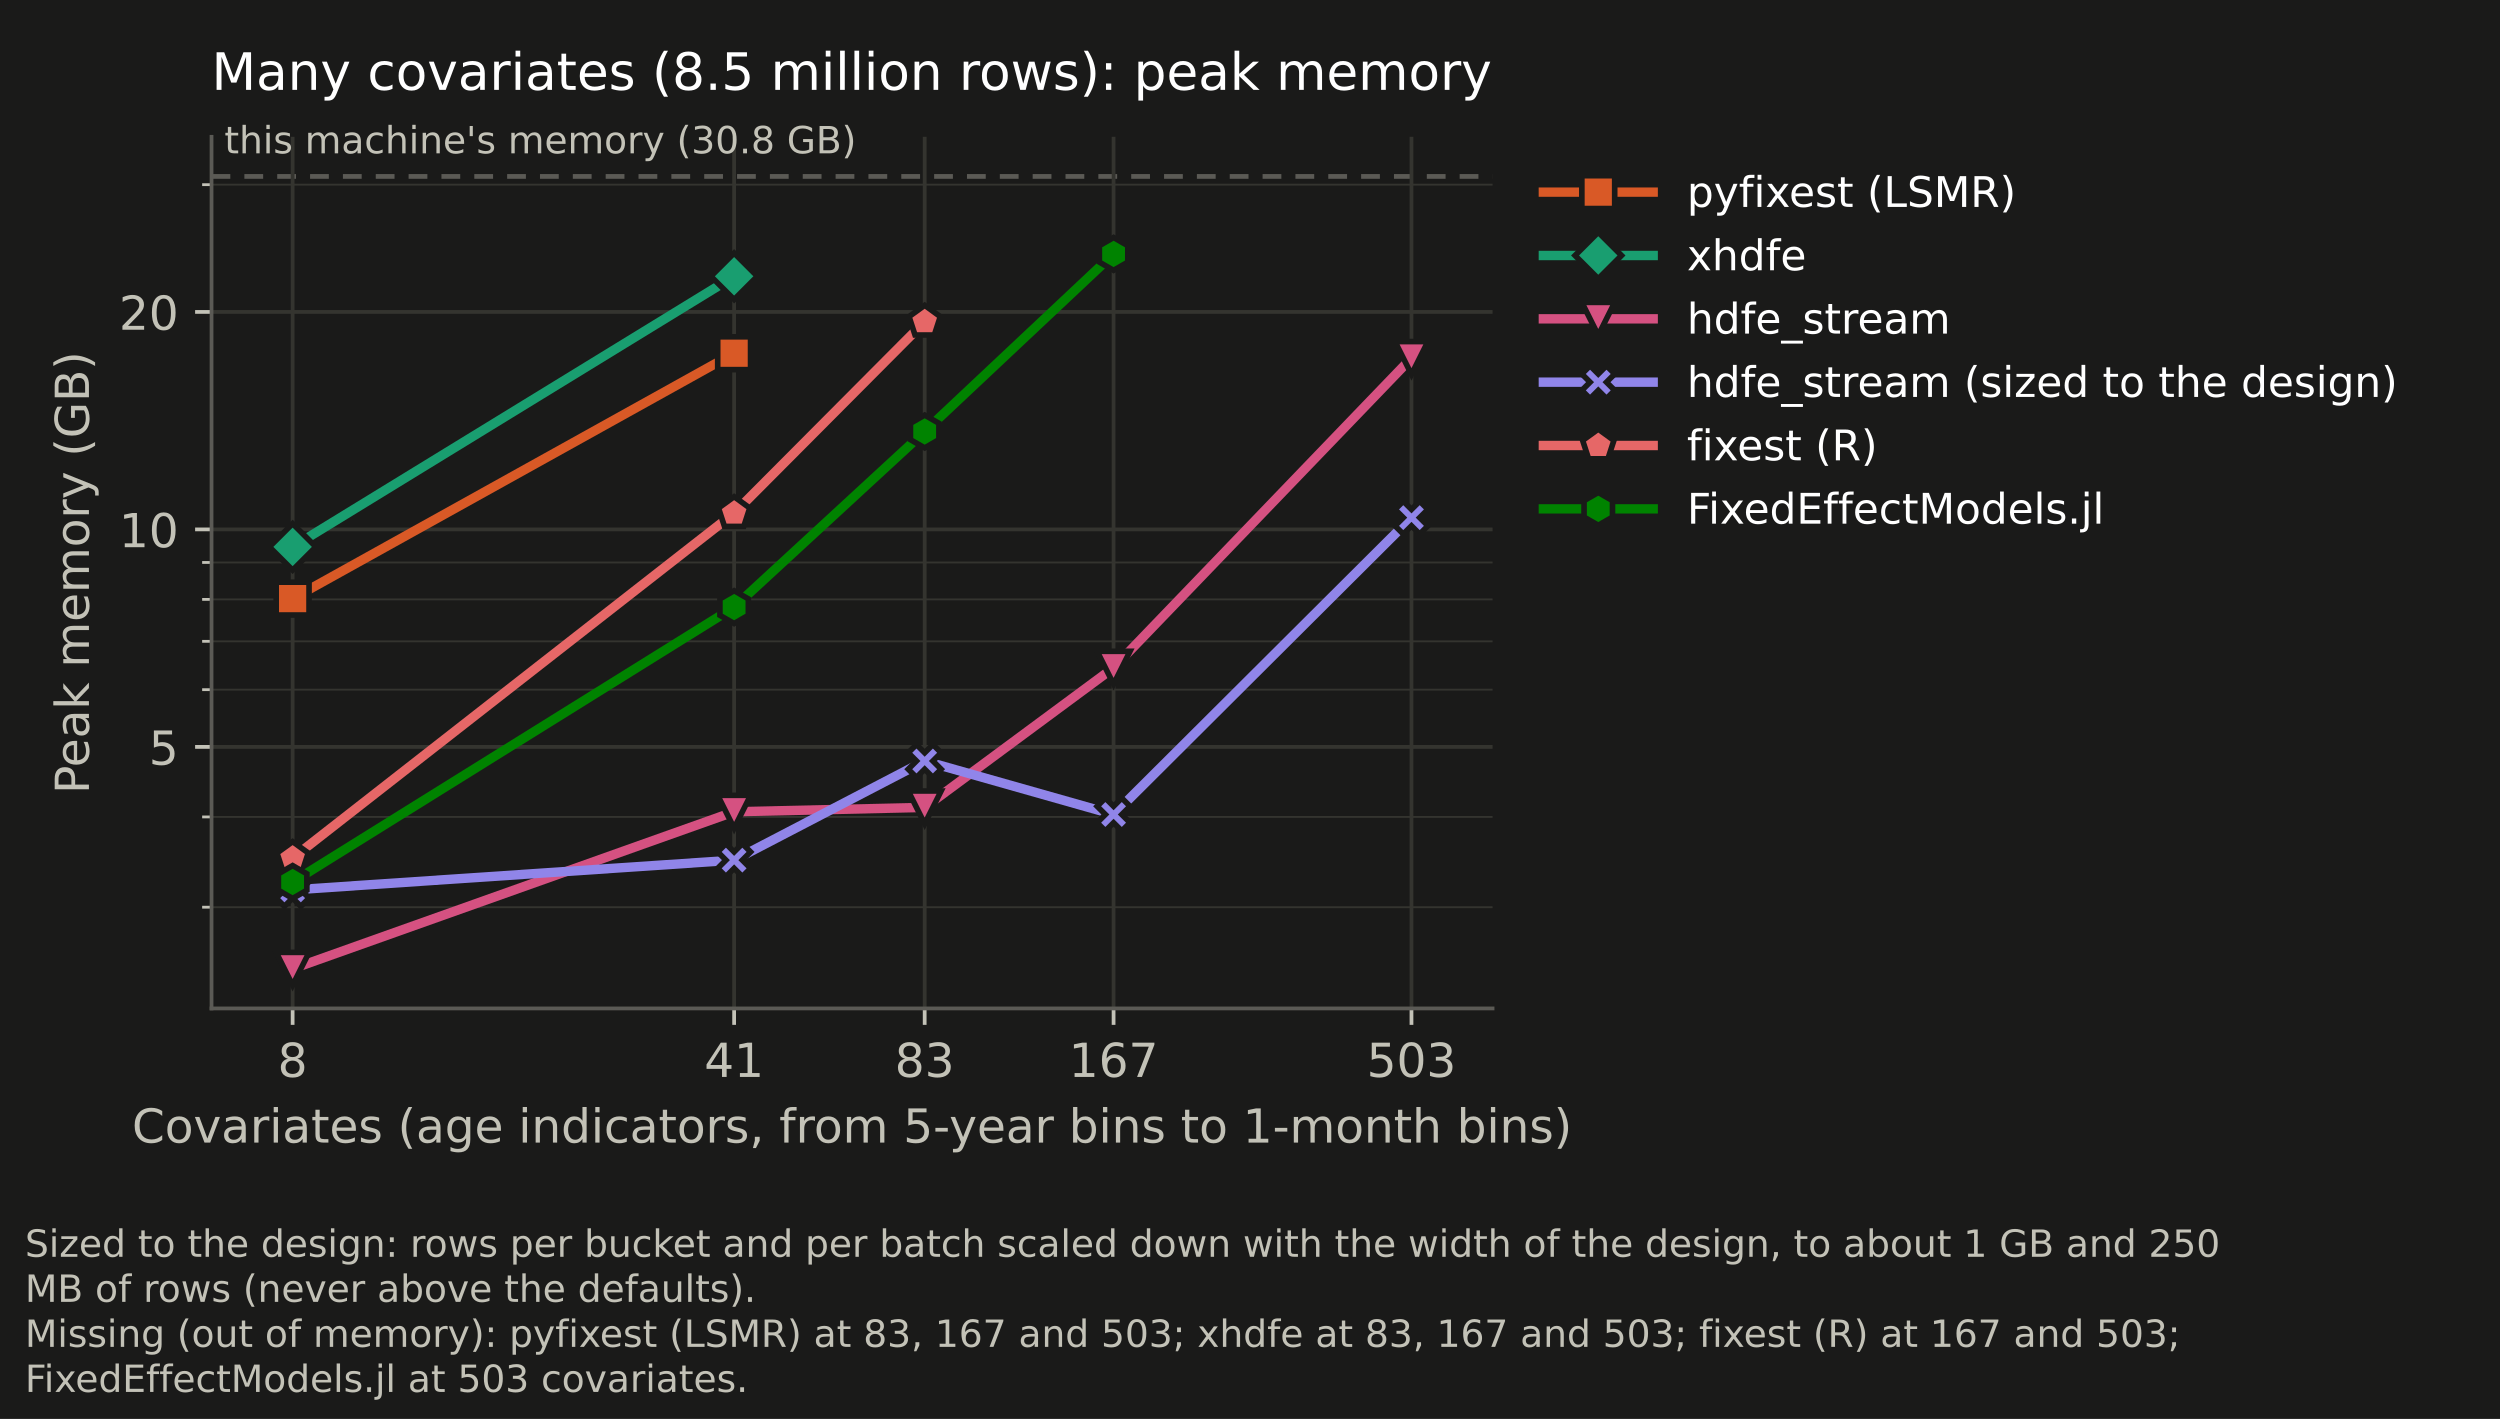
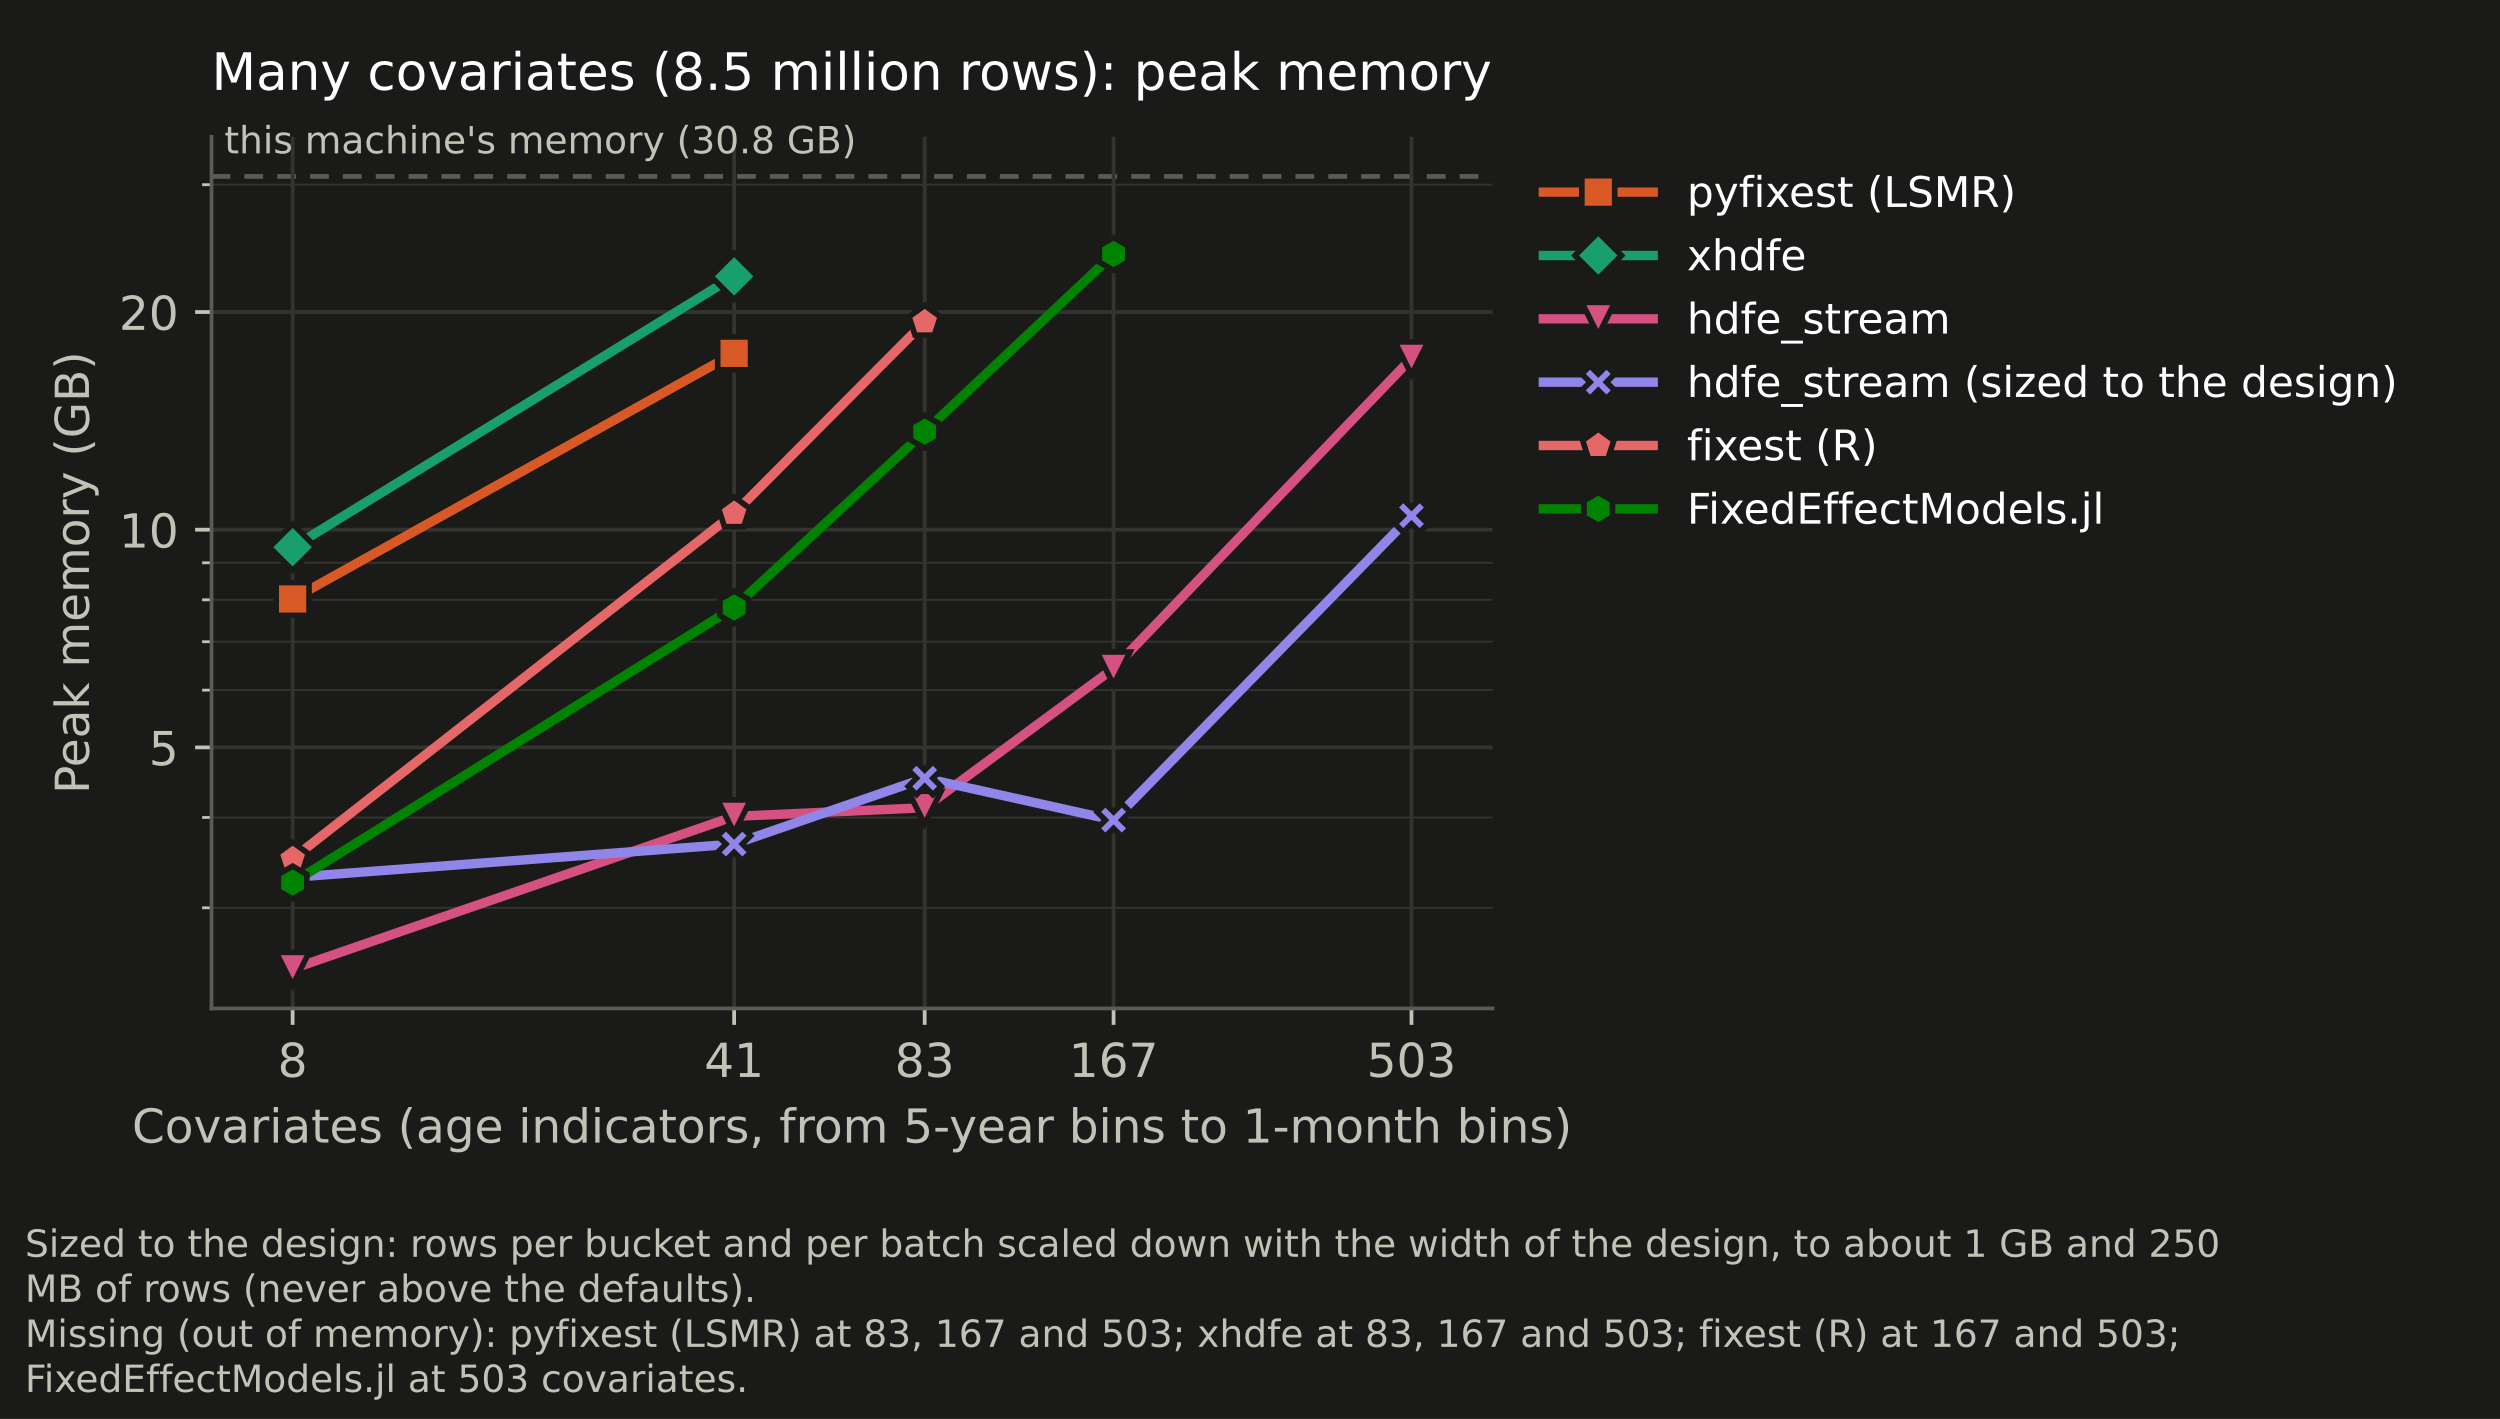
<svg xmlns="http://www.w3.org/2000/svg" xmlns:xlink="http://www.w3.org/1999/xlink" width="532.8pt" height="302.4pt" viewBox="0 0 532.8 302.4" version="1.1">
  <defs>
    <style type="text/css">*{stroke-linejoin: round; stroke-linecap: butt}</style>
  </defs>
  <g id="figure_1">
    <g id="patch_1">
      <path d="M 0 302.4  L 532.8 302.4  L 532.8 0  L 0 0  z " style="fill: #1a1a19" />
    </g>
    <g id="axes_1">
      <g id="patch_2">
        <path d="M 45.082 214.918  L 318.093 214.918  L 318.093 29.157  L 45.082 29.157  z " style="fill: #1a1a19" />
      </g>
      <g id="line2d_1">
        <path d="M 45.082 37.601  L 318.093 37.601  " clip-path="url(#p2166094554)" style="fill: none; stroke-dasharray: 4,3; stroke-dashoffset: 0; stroke: #5b5a55" />
      </g>
      <g id="matplotlib.axis_1">
        <g id="xtick_1">
          <g id="line2d_2">
            <path d="M 62.363 214.918  L 62.363 29.157  " clip-path="url(#p2166094554)" style="fill: none; stroke: #34342f; stroke-width: 0.8; stroke-linecap: square" />
          </g>
          <g id="line2d_3">
            <defs>
              <path id="m5e53d894cf" d="M 0 0  L 0 3.5  " style="stroke: #c3c2b7; stroke-width: 0.8" />
            </defs>
            <g>
              <use xlink:href="#m5e53d894cf" x="62.363" y="214.918" style="fill: #c3c2b7; stroke: #c3c2b7; stroke-width: 0.8" />
            </g>
          </g>
          <g id="text_1">
            <text style="font-size: 10px; font-family: 'DejaVu Sans', 'Bitstream Vera Sans', 'Computer Modern Sans Serif', 'Lucida Grande', 'Verdana', 'Geneva', 'Lucid', 'Arial', 'Helvetica', 'Avant Garde', sans-serif; text-anchor: middle; fill: #c3c2b7" x="62.363" y="229.515" transform="rotate(-0 62.36259 229.5153)">8</text>
          </g>
        </g>
        <g id="xtick_2">
          <g id="line2d_4">
            <path d="M 156.457 214.918  L 156.457 29.157  " clip-path="url(#p2166094554)" style="fill: none; stroke: #34342f; stroke-width: 0.8; stroke-linecap: square" />
          </g>
          <g id="line2d_5">
            <g>
              <use xlink:href="#m5e53d894cf" x="156.457" y="214.918" style="fill: #c3c2b7; stroke: #c3c2b7; stroke-width: 0.8" />
            </g>
          </g>
          <g id="text_2">
            <text style="font-size: 10px; font-family: 'DejaVu Sans', 'Bitstream Vera Sans', 'Computer Modern Sans Serif', 'Lucida Grande', 'Verdana', 'Geneva', 'Lucid', 'Arial', 'Helvetica', 'Avant Garde', sans-serif; text-anchor: middle; fill: #c3c2b7" x="156.457" y="229.515" transform="rotate(-0 156.4571 229.5153)">41</text>
          </g>
        </g>
        <g id="xtick_3">
          <g id="line2d_6">
            <path d="M 197.067 214.918  L 197.067 29.157  " clip-path="url(#p2166094554)" style="fill: none; stroke: #34342f; stroke-width: 0.8; stroke-linecap: square" />
          </g>
          <g id="line2d_7">
            <g>
              <use xlink:href="#m5e53d894cf" x="197.067" y="214.918" style="fill: #c3c2b7; stroke: #c3c2b7; stroke-width: 0.8" />
            </g>
          </g>
          <g id="text_3">
            <text style="font-size: 10px; font-family: 'DejaVu Sans', 'Bitstream Vera Sans', 'Computer Modern Sans Serif', 'Lucida Grande', 'Verdana', 'Geneva', 'Lucid', 'Arial', 'Helvetica', 'Avant Garde', sans-serif; text-anchor: middle; fill: #c3c2b7" x="197.067" y="229.515" transform="rotate(-0 197.067 229.5153)">83</text>
          </g>
        </g>
        <g id="xtick_4">
          <g id="line2d_8">
            <path d="M 237.325 214.918  L 237.325 29.157  " clip-path="url(#p2166094554)" style="fill: none; stroke: #34342f; stroke-width: 0.8; stroke-linecap: square" />
          </g>
          <g id="line2d_9">
            <g>
              <use xlink:href="#m5e53d894cf" x="237.325" y="214.918" style="fill: #c3c2b7; stroke: #c3c2b7; stroke-width: 0.8" />
            </g>
          </g>
          <g id="text_4">
            <text style="font-size: 10px; font-family: 'DejaVu Sans', 'Bitstream Vera Sans', 'Computer Modern Sans Serif', 'Lucida Grande', 'Verdana', 'Geneva', 'Lucid', 'Arial', 'Helvetica', 'Avant Garde', sans-serif; text-anchor: middle; fill: #c3c2b7" x="237.325" y="229.515" transform="rotate(-0 237.3247 229.5153)">167</text>
          </g>
        </g>
        <g id="xtick_5">
          <g id="line2d_10">
            <path d="M 300.813 214.918  L 300.813 29.157  " clip-path="url(#p2166094554)" style="fill: none; stroke: #34342f; stroke-width: 0.8; stroke-linecap: square" />
          </g>
          <g id="line2d_11">
            <g>
              <use xlink:href="#m5e53d894cf" x="300.813" y="214.918" style="fill: #c3c2b7; stroke: #c3c2b7; stroke-width: 0.8" />
            </g>
          </g>
          <g id="text_5">
            <text style="font-size: 10px; font-family: 'DejaVu Sans', 'Bitstream Vera Sans', 'Computer Modern Sans Serif', 'Lucida Grande', 'Verdana', 'Geneva', 'Lucid', 'Arial', 'Helvetica', 'Avant Garde', sans-serif; text-anchor: middle; fill: #c3c2b7" x="300.813" y="229.515" transform="rotate(-0 300.8131 229.5153)">503</text>
          </g>
        </g>
        <g id="text_6">
          <text style="font-size: 10px; font-family: 'DejaVu Sans', 'Bitstream Vera Sans', 'Computer Modern Sans Serif', 'Lucida Grande', 'Verdana', 'Geneva', 'Lucid', 'Arial', 'Helvetica', 'Avant Garde', sans-serif; text-anchor: middle; fill: #c3c2b7" x="181.588" y="243.516" transform="rotate(-0 181.5878 243.5161)">Covariates (age indicators, from 5-year bins to 1-month bins)</text>
        </g>
      </g>
      <g id="matplotlib.axis_2">
        <g id="ytick_1">
          <g id="line2d_12">
-             <path d="M 45.082 159.179  L 318.093 159.179  " clip-path="url(#p2166094554)" style="fill: none; stroke: #34342f; stroke-width: 0.8; stroke-linecap: square" />
+             <path d="M 45.082 159.281  L 318.093 159.281  " clip-path="url(#p2166094554)" style="fill: none; stroke: #34342f; stroke-width: 0.8; stroke-linecap: square" />
          </g>
          <g id="line2d_13">
            <defs>
              <path id="m9ad4db9a4c" d="M 0 0  L -3.5 0  " style="stroke: #c3c2b7; stroke-width: 0.8" />
            </defs>
            <g>
-               <use xlink:href="#m9ad4db9a4c" x="45.082" y="159.179" style="fill: #c3c2b7; stroke: #c3c2b7; stroke-width: 0.8" />
+               <use xlink:href="#m9ad4db9a4c" x="45.082" y="159.281" style="fill: #c3c2b7; stroke: #c3c2b7; stroke-width: 0.8" />
            </g>
          </g>
          <g id="text_7">
-             <text style="font-size: 10px; font-family: 'DejaVu Sans', 'Bitstream Vera Sans', 'Computer Modern Sans Serif', 'Lucida Grande', 'Verdana', 'Geneva', 'Lucid', 'Arial', 'Helvetica', 'Avant Garde', sans-serif; text-anchor: end; fill: #c3c2b7" x="38.082" y="162.978" transform="rotate(-0 38.08234 162.978)">5</text>
+             <text style="font-size: 10px; font-family: 'DejaVu Sans', 'Bitstream Vera Sans', 'Computer Modern Sans Serif', 'Lucida Grande', 'Verdana', 'Geneva', 'Lucid', 'Arial', 'Helvetica', 'Avant Garde', sans-serif; text-anchor: end; fill: #c3c2b7" x="38.082" y="163.08" transform="rotate(-0 38.08234 163.0795)">5</text>
          </g>
        </g>
        <g id="ytick_2">
          <g id="line2d_14">
-             <path d="M 45.082 112.827  L 318.093 112.827  " clip-path="url(#p2166094554)" style="fill: none; stroke: #34342f; stroke-width: 0.8; stroke-linecap: square" />
+             <path d="M 45.082 112.89  L 318.093 112.89  " clip-path="url(#p2166094554)" style="fill: none; stroke: #34342f; stroke-width: 0.8; stroke-linecap: square" />
          </g>
          <g id="line2d_15">
            <g>
-               <use xlink:href="#m9ad4db9a4c" x="45.082" y="112.827" style="fill: #c3c2b7; stroke: #c3c2b7; stroke-width: 0.8" />
+               <use xlink:href="#m9ad4db9a4c" x="45.082" y="112.89" style="fill: #c3c2b7; stroke: #c3c2b7; stroke-width: 0.8" />
            </g>
          </g>
          <g id="text_8">
-             <text style="font-size: 10px; font-family: 'DejaVu Sans', 'Bitstream Vera Sans', 'Computer Modern Sans Serif', 'Lucida Grande', 'Verdana', 'Geneva', 'Lucid', 'Arial', 'Helvetica', 'Avant Garde', sans-serif; text-anchor: end; fill: #c3c2b7" x="38.082" y="116.626" transform="rotate(-0 38.08234 116.626)">10</text>
+             <text style="font-size: 10px; font-family: 'DejaVu Sans', 'Bitstream Vera Sans', 'Computer Modern Sans Serif', 'Lucida Grande', 'Verdana', 'Geneva', 'Lucid', 'Arial', 'Helvetica', 'Avant Garde', sans-serif; text-anchor: end; fill: #c3c2b7" x="38.082" y="116.689" transform="rotate(-0 38.08234 116.6888)">10</text>
          </g>
        </g>
        <g id="ytick_3">
          <g id="line2d_16">
-             <path d="M 45.082 66.475  L 318.093 66.475  " clip-path="url(#p2166094554)" style="fill: none; stroke: #34342f; stroke-width: 0.8; stroke-linecap: square" />
+             <path d="M 45.082 66.499  L 318.093 66.499  " clip-path="url(#p2166094554)" style="fill: none; stroke: #34342f; stroke-width: 0.8; stroke-linecap: square" />
          </g>
          <g id="line2d_17">
            <g>
-               <use xlink:href="#m9ad4db9a4c" x="45.082" y="66.475" style="fill: #c3c2b7; stroke: #c3c2b7; stroke-width: 0.8" />
+               <use xlink:href="#m9ad4db9a4c" x="45.082" y="66.499" style="fill: #c3c2b7; stroke: #c3c2b7; stroke-width: 0.8" />
            </g>
          </g>
          <g id="text_9">
-             <text style="font-size: 10px; font-family: 'DejaVu Sans', 'Bitstream Vera Sans', 'Computer Modern Sans Serif', 'Lucida Grande', 'Verdana', 'Geneva', 'Lucid', 'Arial', 'Helvetica', 'Avant Garde', sans-serif; text-anchor: end; fill: #c3c2b7" x="38.082" y="70.274" transform="rotate(-0 38.08234 70.27397)">20</text>
+             <text style="font-size: 10px; font-family: 'DejaVu Sans', 'Bitstream Vera Sans', 'Computer Modern Sans Serif', 'Lucida Grande', 'Verdana', 'Geneva', 'Lucid', 'Arial', 'Helvetica', 'Avant Garde', sans-serif; text-anchor: end; fill: #c3c2b7" x="38.082" y="70.298" transform="rotate(-0 38.08234 70.29809)">20</text>
          </g>
        </g>
        <g id="ytick_4">
          <g id="line2d_18">
-             <path d="M 45.082 193.339  L 318.093 193.339  " clip-path="url(#p2166094554)" style="fill: none; stroke: #34342f; stroke-width: 0.4; stroke-linecap: square" />
+             <path d="M 45.082 193.469  L 318.093 193.469  " clip-path="url(#p2166094554)" style="fill: none; stroke: #34342f; stroke-width: 0.4; stroke-linecap: square" />
          </g>
          <g id="line2d_19">
            <defs>
              <path id="m36811fcc21" d="M 0 0  L -2 0  " style="stroke: #c3c2b7; stroke-width: 0.6" />
            </defs>
            <g>
-               <use xlink:href="#m36811fcc21" x="45.082" y="193.339" style="fill: #c3c2b7; stroke: #c3c2b7; stroke-width: 0.6" />
+               <use xlink:href="#m36811fcc21" x="45.082" y="193.469" style="fill: #c3c2b7; stroke: #c3c2b7; stroke-width: 0.6" />
            </g>
          </g>
        </g>
        <g id="ytick_5">
          <g id="line2d_20">
-             <path d="M 45.082 174.101  L 318.093 174.101  " clip-path="url(#p2166094554)" style="fill: none; stroke: #34342f; stroke-width: 0.4; stroke-linecap: square" />
+             <path d="M 45.082 174.215  L 318.093 174.215  " clip-path="url(#p2166094554)" style="fill: none; stroke: #34342f; stroke-width: 0.4; stroke-linecap: square" />
          </g>
          <g id="line2d_21">
            <g>
-               <use xlink:href="#m36811fcc21" x="45.082" y="174.101" style="fill: #c3c2b7; stroke: #c3c2b7; stroke-width: 0.6" />
+               <use xlink:href="#m36811fcc21" x="45.082" y="174.215" style="fill: #c3c2b7; stroke: #c3c2b7; stroke-width: 0.6" />
            </g>
          </g>
        </g>
        <g id="ytick_6">
          <g id="line2d_22">
-             <path d="M 45.082 146.987  L 318.093 146.987  " clip-path="url(#p2166094554)" style="fill: none; stroke: #34342f; stroke-width: 0.4; stroke-linecap: square" />
+             <path d="M 45.082 147.078  L 318.093 147.078  " clip-path="url(#p2166094554)" style="fill: none; stroke: #34342f; stroke-width: 0.4; stroke-linecap: square" />
          </g>
          <g id="line2d_23">
            <g>
-               <use xlink:href="#m36811fcc21" x="45.082" y="146.987" style="fill: #c3c2b7; stroke: #c3c2b7; stroke-width: 0.6" />
+               <use xlink:href="#m36811fcc21" x="45.082" y="147.078" style="fill: #c3c2b7; stroke: #c3c2b7; stroke-width: 0.6" />
            </g>
          </g>
        </g>
        <g id="ytick_7">
          <g id="line2d_24">
-             <path d="M 45.082 136.679  L 318.093 136.679  " clip-path="url(#p2166094554)" style="fill: none; stroke: #34342f; stroke-width: 0.4; stroke-linecap: square" />
+             <path d="M 45.082 136.761  L 318.093 136.761  " clip-path="url(#p2166094554)" style="fill: none; stroke: #34342f; stroke-width: 0.4; stroke-linecap: square" />
          </g>
          <g id="line2d_25">
            <g>
-               <use xlink:href="#m36811fcc21" x="45.082" y="136.679" style="fill: #c3c2b7; stroke: #c3c2b7; stroke-width: 0.6" />
+               <use xlink:href="#m36811fcc21" x="45.082" y="136.761" style="fill: #c3c2b7; stroke: #c3c2b7; stroke-width: 0.6" />
            </g>
          </g>
        </g>
        <g id="ytick_8">
          <g id="line2d_26">
-             <path d="M 45.082 127.749  L 318.093 127.749  " clip-path="url(#p2166094554)" style="fill: none; stroke: #34342f; stroke-width: 0.4; stroke-linecap: square" />
+             <path d="M 45.082 127.824  L 318.093 127.824  " clip-path="url(#p2166094554)" style="fill: none; stroke: #34342f; stroke-width: 0.4; stroke-linecap: square" />
          </g>
          <g id="line2d_27">
            <g>
-               <use xlink:href="#m36811fcc21" x="45.082" y="127.749" style="fill: #c3c2b7; stroke: #c3c2b7; stroke-width: 0.6" />
+               <use xlink:href="#m36811fcc21" x="45.082" y="127.824" style="fill: #c3c2b7; stroke: #c3c2b7; stroke-width: 0.6" />
            </g>
          </g>
        </g>
        <g id="ytick_9">
          <g id="line2d_28">
-             <path d="M 45.082 119.873  L 318.093 119.873  " clip-path="url(#p2166094554)" style="fill: none; stroke: #34342f; stroke-width: 0.4; stroke-linecap: square" />
+             <path d="M 45.082 119.942  L 318.093 119.942  " clip-path="url(#p2166094554)" style="fill: none; stroke: #34342f; stroke-width: 0.4; stroke-linecap: square" />
          </g>
          <g id="line2d_29">
            <g>
-               <use xlink:href="#m36811fcc21" x="45.082" y="119.873" style="fill: #c3c2b7; stroke: #c3c2b7; stroke-width: 0.6" />
+               <use xlink:href="#m36811fcc21" x="45.082" y="119.942" style="fill: #c3c2b7; stroke: #c3c2b7; stroke-width: 0.6" />
            </g>
          </g>
        </g>
        <g id="ytick_10">
          <g id="line2d_30">
-             <path d="M 45.082 39.361  L 318.093 39.361  " clip-path="url(#p2166094554)" style="fill: none; stroke: #34342f; stroke-width: 0.4; stroke-linecap: square" />
+             <path d="M 45.082 39.362  L 318.093 39.362  " clip-path="url(#p2166094554)" style="fill: none; stroke: #34342f; stroke-width: 0.4; stroke-linecap: square" />
          </g>
          <g id="line2d_31">
            <g>
-               <use xlink:href="#m36811fcc21" x="45.082" y="39.361" style="fill: #c3c2b7; stroke: #c3c2b7; stroke-width: 0.6" />
+               <use xlink:href="#m36811fcc21" x="45.082" y="39.362" style="fill: #c3c2b7; stroke: #c3c2b7; stroke-width: 0.6" />
            </g>
          </g>
        </g>
        <g id="text_10">
          <text style="font-size: 10px; font-family: 'DejaVu Sans', 'Bitstream Vera Sans', 'Computer Modern Sans Serif', 'Lucida Grande', 'Verdana', 'Geneva', 'Lucid', 'Arial', 'Helvetica', 'Avant Garde', sans-serif; text-anchor: middle; fill: #c3c2b7" x="18.955" y="122.038" transform="rotate(-90 18.955 122.0375)">Peak memory (GB)</text>
        </g>
      </g>
      <g id="patch_3">
        <path d="M 45.082 214.918  L 45.082 29.157  " style="fill: none; stroke: #5b5a55; stroke-width: 0.8; stroke-linejoin: miter; stroke-linecap: square" />
      </g>
      <g id="patch_4">
        <path d="M 45.082 214.918  L 318.093 214.918  " style="fill: none; stroke: #5b5a55; stroke-width: 0.8; stroke-linejoin: miter; stroke-linecap: square" />
      </g>
      <g id="line2d_32">
-         <path d="M 62.363 127.574  L 156.457 75.278  " clip-path="url(#p2166094554)" style="fill: none; stroke: #d95926; stroke-width: 2; stroke-linecap: square" />
+         <path d="M 62.363 127.649  L 156.457 75.309  " clip-path="url(#p2166094554)" style="fill: none; stroke: #d95926; stroke-width: 2; stroke-linecap: square" />
        <defs>
          <path id="m72b074f4e4" d="M -3.5 3.5  L 3.5 3.5  L 3.5 -3.5  L -3.5 -3.5  z " style="stroke: #1a1a19; stroke-width: 1.2; stroke-linejoin: miter" />
        </defs>
        <g clip-path="url(#p2166094554)">
-           <use xlink:href="#m72b074f4e4" x="62.363" y="127.574" style="fill: #d95926; stroke: #1a1a19; stroke-width: 1.2; stroke-linejoin: miter" />
-           <use xlink:href="#m72b074f4e4" x="156.457" y="75.278" style="fill: #d95926; stroke: #1a1a19; stroke-width: 1.2; stroke-linejoin: miter" />
+           <use xlink:href="#m72b074f4e4" x="62.363" y="127.649" style="fill: #d95926; stroke: #1a1a19; stroke-width: 1.2; stroke-linejoin: miter" />
+           <use xlink:href="#m72b074f4e4" x="156.457" y="75.309" style="fill: #d95926; stroke: #1a1a19; stroke-width: 1.2; stroke-linejoin: miter" />
        </g>
      </g>
      <g id="line2d_33">
-         <path d="M 62.363 116.551  L 156.457 58.884  " clip-path="url(#p2166094554)" style="fill: none; stroke: #199e70; stroke-width: 2; stroke-linecap: square" />
+         <path d="M 62.363 116.617  L 156.457 58.901  " clip-path="url(#p2166094554)" style="fill: none; stroke: #199e70; stroke-width: 2; stroke-linecap: square" />
        <defs>
          <path id="mc92329f68a" d="M -0 4.95  L 4.95 0  L 0 -4.95  L -4.95 -0  z " style="stroke: #1a1a19; stroke-width: 1.2; stroke-linejoin: miter" />
        </defs>
        <g clip-path="url(#p2166094554)">
-           <use xlink:href="#mc92329f68a" x="62.363" y="116.551" style="fill: #199e70; stroke: #1a1a19; stroke-width: 1.2; stroke-linejoin: miter" />
-           <use xlink:href="#mc92329f68a" x="156.457" y="58.884" style="fill: #199e70; stroke: #1a1a19; stroke-width: 1.2; stroke-linejoin: miter" />
+           <use xlink:href="#mc92329f68a" x="62.363" y="116.617" style="fill: #199e70; stroke: #1a1a19; stroke-width: 1.2; stroke-linejoin: miter" />
+           <use xlink:href="#mc92329f68a" x="156.457" y="58.901" style="fill: #199e70; stroke: #1a1a19; stroke-width: 1.2; stroke-linejoin: miter" />
        </g>
      </g>
      <g id="line2d_34">
-         <path d="M 62.363 206.474  L 156.457 173.002  L 197.067 172.076  L 237.325 142.308  L 300.813 76.296  " clip-path="url(#p2166094554)" style="fill: none; stroke: #d55181; stroke-width: 2; stroke-linecap: square" />
+         <path d="M 62.363 206.474  L 156.457 173.983  L 197.067 172.133  L 237.325 142.453  L 300.813 76.369  " clip-path="url(#p2166094554)" style="fill: none; stroke: #d55181; stroke-width: 2; stroke-linecap: square" />
        <defs>
          <path id="mc97f44e263" d="M -0 3.5  L 3.5 -3.5  L -3.5 -3.5  z " style="stroke: #1a1a19; stroke-width: 1.2; stroke-linejoin: miter" />
        </defs>
        <g clip-path="url(#p2166094554)">
          <use xlink:href="#mc97f44e263" x="62.363" y="206.474" style="fill: #d55181; stroke: #1a1a19; stroke-width: 1.2; stroke-linejoin: miter" />
-           <use xlink:href="#mc97f44e263" x="156.457" y="173.002" style="fill: #d55181; stroke: #1a1a19; stroke-width: 1.2; stroke-linejoin: miter" />
-           <use xlink:href="#mc97f44e263" x="197.067" y="172.076" style="fill: #d55181; stroke: #1a1a19; stroke-width: 1.2; stroke-linejoin: miter" />
-           <use xlink:href="#mc97f44e263" x="237.325" y="142.308" style="fill: #d55181; stroke: #1a1a19; stroke-width: 1.2; stroke-linejoin: miter" />
-           <use xlink:href="#mc97f44e263" x="300.813" y="76.296" style="fill: #d55181; stroke: #1a1a19; stroke-width: 1.2; stroke-linejoin: miter" />
+           <use xlink:href="#mc97f44e263" x="156.457" y="173.983" style="fill: #d55181; stroke: #1a1a19; stroke-width: 1.2; stroke-linejoin: miter" />
+           <use xlink:href="#mc97f44e263" x="197.067" y="172.133" style="fill: #d55181; stroke: #1a1a19; stroke-width: 1.2; stroke-linejoin: miter" />
+           <use xlink:href="#mc97f44e263" x="237.325" y="142.453" style="fill: #d55181; stroke: #1a1a19; stroke-width: 1.2; stroke-linejoin: miter" />
+           <use xlink:href="#mc97f44e263" x="300.813" y="76.369" style="fill: #d55181; stroke: #1a1a19; stroke-width: 1.2; stroke-linejoin: miter" />
        </g>
      </g>
      <g id="line2d_35">
-         <path d="M 62.363 189.657  L 156.457 183.31  L 197.067 162.18  L 237.325 173.588  L 300.813 110.317  " clip-path="url(#p2166094554)" style="fill: none; stroke: #9085e9; stroke-width: 2; stroke-linecap: square" />
+         <path d="M 62.363 186.967  L 156.457 179.883  L 197.067 165.855  L 237.325 174.781  L 300.813 109.904  " clip-path="url(#p2166094554)" style="fill: none; stroke: #9085e9; stroke-width: 2; stroke-linecap: square" />
        <defs>
          <path id="mdfb906f3f3" d="M -1.75 3.5  L 0 1.75  L 1.75 3.5  L 3.5 1.75  L 1.75 0  L 3.5 -1.75  L 1.75 -3.5  L 0 -1.75  L -1.75 -3.5  L -3.5 -1.75  L -1.75 0  L -3.5 1.75  z " style="stroke: #1a1a19; stroke-width: 1.2; stroke-linejoin: miter" />
        </defs>
        <g clip-path="url(#p2166094554)">
-           <use xlink:href="#mdfb906f3f3" x="62.363" y="189.657" style="fill: #9085e9; stroke: #1a1a19; stroke-width: 1.2; stroke-linejoin: miter" />
-           <use xlink:href="#mdfb906f3f3" x="156.457" y="183.31" style="fill: #9085e9; stroke: #1a1a19; stroke-width: 1.2; stroke-linejoin: miter" />
-           <use xlink:href="#mdfb906f3f3" x="197.067" y="162.18" style="fill: #9085e9; stroke: #1a1a19; stroke-width: 1.2; stroke-linejoin: miter" />
-           <use xlink:href="#mdfb906f3f3" x="237.325" y="173.588" style="fill: #9085e9; stroke: #1a1a19; stroke-width: 1.2; stroke-linejoin: miter" />
-           <use xlink:href="#mdfb906f3f3" x="300.813" y="110.317" style="fill: #9085e9; stroke: #1a1a19; stroke-width: 1.2; stroke-linejoin: miter" />
+           <use xlink:href="#mdfb906f3f3" x="62.363" y="186.967" style="fill: #9085e9; stroke: #1a1a19; stroke-width: 1.2; stroke-linejoin: miter" />
+           <use xlink:href="#mdfb906f3f3" x="156.457" y="179.883" style="fill: #9085e9; stroke: #1a1a19; stroke-width: 1.2; stroke-linejoin: miter" />
+           <use xlink:href="#mdfb906f3f3" x="197.067" y="165.855" style="fill: #9085e9; stroke: #1a1a19; stroke-width: 1.2; stroke-linejoin: miter" />
+           <use xlink:href="#mdfb906f3f3" x="237.325" y="174.781" style="fill: #9085e9; stroke: #1a1a19; stroke-width: 1.2; stroke-linejoin: miter" />
+           <use xlink:href="#mdfb906f3f3" x="300.813" y="109.904" style="fill: #9085e9; stroke: #1a1a19; stroke-width: 1.2; stroke-linejoin: miter" />
        </g>
      </g>
      <g id="line2d_36">
-         <path d="M 62.363 182.87  L 156.457 109.355  L 197.067 68.563  " clip-path="url(#p2166094554)" style="fill: none; stroke: #e66767; stroke-width: 2; stroke-linecap: square" />
+         <path d="M 62.363 182.992  L 156.457 109.415  L 197.067 68.589  " clip-path="url(#p2166094554)" style="fill: none; stroke: #e66767; stroke-width: 2; stroke-linecap: square" />
        <defs>
          <path id="mf6f554c175" d="M 0 -3.5  L -3.329 -1.082  L -2.057 2.832  L 2.057 2.832  L 3.329 -1.082  z " style="stroke: #1a1a19; stroke-width: 1.2; stroke-linejoin: miter" />
        </defs>
        <g clip-path="url(#p2166094554)">
-           <use xlink:href="#mf6f554c175" x="62.363" y="182.87" style="fill: #e66767; stroke: #1a1a19; stroke-width: 1.2; stroke-linejoin: miter" />
-           <use xlink:href="#mf6f554c175" x="156.457" y="109.355" style="fill: #e66767; stroke: #1a1a19; stroke-width: 1.2; stroke-linejoin: miter" />
-           <use xlink:href="#mf6f554c175" x="197.067" y="68.563" style="fill: #e66767; stroke: #1a1a19; stroke-width: 1.2; stroke-linejoin: miter" />
+           <use xlink:href="#mf6f554c175" x="62.363" y="182.992" style="fill: #e66767; stroke: #1a1a19; stroke-width: 1.2; stroke-linejoin: miter" />
+           <use xlink:href="#mf6f554c175" x="156.457" y="109.415" style="fill: #e66767; stroke: #1a1a19; stroke-width: 1.2; stroke-linejoin: miter" />
+           <use xlink:href="#mf6f554c175" x="197.067" y="68.589" style="fill: #e66767; stroke: #1a1a19; stroke-width: 1.2; stroke-linejoin: miter" />
        </g>
      </g>
      <g id="line2d_37">
-         <path d="M 62.363 187.974  L 156.457 129.386  L 197.067 91.957  L 237.325 54.115  " clip-path="url(#p2166094554)" style="fill: none; stroke: #008300; stroke-width: 2; stroke-linecap: square" />
+         <path d="M 62.363 188.1  L 156.457 129.462  L 197.067 92.002  L 237.325 54.129  " clip-path="url(#p2166094554)" style="fill: none; stroke: #008300; stroke-width: 2; stroke-linecap: square" />
        <defs>
          <path id="m17040d37fc" d="M 0 -3.5  L -3.031 -1.75  L -3.031 1.75  L -0 3.5  L 3.031 1.75  L 3.031 -1.75  z " style="stroke: #1a1a19; stroke-width: 1.2; stroke-linejoin: miter" />
        </defs>
        <g clip-path="url(#p2166094554)">
-           <use xlink:href="#m17040d37fc" x="62.363" y="187.974" style="fill: #008300; stroke: #1a1a19; stroke-width: 1.2; stroke-linejoin: miter" />
-           <use xlink:href="#m17040d37fc" x="156.457" y="129.386" style="fill: #008300; stroke: #1a1a19; stroke-width: 1.2; stroke-linejoin: miter" />
-           <use xlink:href="#m17040d37fc" x="197.067" y="91.957" style="fill: #008300; stroke: #1a1a19; stroke-width: 1.2; stroke-linejoin: miter" />
-           <use xlink:href="#m17040d37fc" x="237.325" y="54.115" style="fill: #008300; stroke: #1a1a19; stroke-width: 1.2; stroke-linejoin: miter" />
+           <use xlink:href="#m17040d37fc" x="62.363" y="188.1" style="fill: #008300; stroke: #1a1a19; stroke-width: 1.2; stroke-linejoin: miter" />
+           <use xlink:href="#m17040d37fc" x="156.457" y="129.462" style="fill: #008300; stroke: #1a1a19; stroke-width: 1.2; stroke-linejoin: miter" />
+           <use xlink:href="#m17040d37fc" x="197.067" y="92.002" style="fill: #008300; stroke: #1a1a19; stroke-width: 1.2; stroke-linejoin: miter" />
+           <use xlink:href="#m17040d37fc" x="237.325" y="54.129" style="fill: #008300; stroke: #1a1a19; stroke-width: 1.2; stroke-linejoin: miter" />
        </g>
      </g>
      <g id="text_11">
        <text style="font-size: 8px; font-family: 'DejaVu Sans', 'Bitstream Vera Sans', 'Computer Modern Sans Serif', 'Lucida Grande', 'Verdana', 'Geneva', 'Lucid', 'Arial', 'Helvetica', 'Avant Garde', sans-serif; text-anchor: start; fill: #c3c2b7" x="47.812" y="32.679" transform="rotate(-0 47.81245 32.67919)">this machine's memory (30.8 GB)</text>
      </g>
      <g id="text_12">
        <text style="font-size: 11px; font-family: 'DejaVu Sans', 'Bitstream Vera Sans', 'Computer Modern Sans Serif', 'Lucida Grande', 'Verdana', 'Geneva', 'Lucid', 'Arial', 'Helvetica', 'Avant Garde', sans-serif; text-anchor: start; fill: #ffffff" x="45.082" y="19.157" transform="rotate(-0 45.08234 19.15742)">Many covariates (8.5 million rows): peak memory</text>
      </g>
      <g id="legend_1">
        <g id="line2d_38">
          <path d="M 328.923 40.946  L 340.623 40.946  L 352.323 40.946  " style="fill: none; stroke: #d95926; stroke-width: 2; stroke-linecap: square" />
          <g>
            <use xlink:href="#m72b074f4e4" x="340.623" y="40.946" style="fill: #d95926; stroke: #1a1a19; stroke-width: 1.2; stroke-linejoin: miter" />
          </g>
        </g>
        <g id="text_13">
          <text style="font-size: 9px; font-family: 'DejaVu Sans', 'Bitstream Vera Sans', 'Computer Modern Sans Serif', 'Lucida Grande', 'Verdana', 'Geneva', 'Lucid', 'Arial', 'Helvetica', 'Avant Garde', sans-serif; text-anchor: start; fill: #ffffff" x="359.523" y="44.096" transform="rotate(-0 359.5234 44.09602)">pyfixest (LSMR)</text>
        </g>
        <g id="line2d_39">
          <path d="M 328.923 54.447  L 340.623 54.447  L 352.323 54.447  " style="fill: none; stroke: #199e70; stroke-width: 2; stroke-linecap: square" />
          <g>
            <use xlink:href="#mc92329f68a" x="340.623" y="54.447" style="fill: #199e70; stroke: #1a1a19; stroke-width: 1.2; stroke-linejoin: miter" />
          </g>
        </g>
        <g id="text_14">
          <text style="font-size: 9px; font-family: 'DejaVu Sans', 'Bitstream Vera Sans', 'Computer Modern Sans Serif', 'Lucida Grande', 'Verdana', 'Geneva', 'Lucid', 'Arial', 'Helvetica', 'Avant Garde', sans-serif; text-anchor: start; fill: #ffffff" x="359.523" y="57.597" transform="rotate(-0 359.5234 57.59672)">xhdfe</text>
        </g>
        <g id="line2d_40">
          <path d="M 328.923 67.947  L 340.623 67.947  L 352.323 67.947  " style="fill: none; stroke: #d55181; stroke-width: 2; stroke-linecap: square" />
          <g>
            <use xlink:href="#mc97f44e263" x="340.623" y="67.947" style="fill: #d55181; stroke: #1a1a19; stroke-width: 1.2; stroke-linejoin: miter" />
          </g>
        </g>
        <g id="text_15">
          <text style="font-size: 9px; font-family: 'DejaVu Sans', 'Bitstream Vera Sans', 'Computer Modern Sans Serif', 'Lucida Grande', 'Verdana', 'Geneva', 'Lucid', 'Arial', 'Helvetica', 'Avant Garde', sans-serif; text-anchor: start; fill: #ffffff" x="359.523" y="71.097" transform="rotate(-0 359.5234 71.09742)">hdfe_stream</text>
        </g>
        <g id="line2d_41">
          <path d="M 328.923 81.448  L 340.623 81.448  L 352.323 81.448  " style="fill: none; stroke: #9085e9; stroke-width: 2; stroke-linecap: square" />
          <g>
            <use xlink:href="#mdfb906f3f3" x="340.623" y="81.448" style="fill: #9085e9; stroke: #1a1a19; stroke-width: 1.2; stroke-linejoin: miter" />
          </g>
        </g>
        <g id="text_16">
          <text style="font-size: 9px; font-family: 'DejaVu Sans', 'Bitstream Vera Sans', 'Computer Modern Sans Serif', 'Lucida Grande', 'Verdana', 'Geneva', 'Lucid', 'Arial', 'Helvetica', 'Avant Garde', sans-serif; text-anchor: start; fill: #ffffff" x="359.523" y="84.598" transform="rotate(-0 359.5234 84.59812)">hdfe_stream (sized to the design)</text>
        </g>
        <g id="line2d_42">
          <path d="M 328.923 94.949  L 340.623 94.949  L 352.323 94.949  " style="fill: none; stroke: #e66767; stroke-width: 2; stroke-linecap: square" />
          <g>
            <use xlink:href="#mf6f554c175" x="340.623" y="94.949" style="fill: #e66767; stroke: #1a1a19; stroke-width: 1.2; stroke-linejoin: miter" />
          </g>
        </g>
        <g id="text_17">
          <text style="font-size: 9px; font-family: 'DejaVu Sans', 'Bitstream Vera Sans', 'Computer Modern Sans Serif', 'Lucida Grande', 'Verdana', 'Geneva', 'Lucid', 'Arial', 'Helvetica', 'Avant Garde', sans-serif; text-anchor: start; fill: #ffffff" x="359.523" y="98.099" transform="rotate(-0 359.5234 98.09883)">fixest (R)</text>
        </g>
        <g id="line2d_43">
          <path d="M 328.923 108.45  L 340.623 108.45  L 352.323 108.45  " style="fill: none; stroke: #008300; stroke-width: 2; stroke-linecap: square" />
          <g>
            <use xlink:href="#m17040d37fc" x="340.623" y="108.45" style="fill: #008300; stroke: #1a1a19; stroke-width: 1.2; stroke-linejoin: miter" />
          </g>
        </g>
        <g id="text_18">
          <text style="font-size: 9px; font-family: 'DejaVu Sans', 'Bitstream Vera Sans', 'Computer Modern Sans Serif', 'Lucida Grande', 'Verdana', 'Geneva', 'Lucid', 'Arial', 'Helvetica', 'Avant Garde', sans-serif; text-anchor: start; fill: #ffffff" x="359.523" y="111.6" transform="rotate(-0 359.5234 111.5995)">FixedEffectModels.jl</text>
        </g>
      </g>
    </g>
    <g id="text_19">
      <text style="font-size: 8px; font-family: 'DejaVu Sans', 'Bitstream Vera Sans', 'Computer Modern Sans Serif', 'Lucida Grande', 'Verdana', 'Geneva', 'Lucid', 'Arial', 'Helvetica', 'Avant Garde', sans-serif; fill: #c3c2b7" transform="translate(5.328 267.8468)">Sized to the design: rows per bucket and per batch scaled down with the width of the design, to about 1 GB and 250</text>
      <text style="font-size: 8px; font-family: 'DejaVu Sans', 'Bitstream Vera Sans', 'Computer Modern Sans Serif', 'Lucida Grande', 'Verdana', 'Geneva', 'Lucid', 'Arial', 'Helvetica', 'Avant Garde', sans-serif; fill: #c3c2b7" transform="translate(5.328 277.449)">MB of rows (never above the defaults).</text>
      <text style="font-size: 8px; font-family: 'DejaVu Sans', 'Bitstream Vera Sans', 'Computer Modern Sans Serif', 'Lucida Grande', 'Verdana', 'Geneva', 'Lucid', 'Arial', 'Helvetica', 'Avant Garde', sans-serif; fill: #c3c2b7" transform="translate(5.328 287.0512)">Missing (out of memory): pyfixest (LSMR) at 83, 167 and 503; xhdfe at 83, 167 and 503; fixest (R) at 167 and 503;</text>
      <text style="font-size: 8px; font-family: 'DejaVu Sans', 'Bitstream Vera Sans', 'Computer Modern Sans Serif', 'Lucida Grande', 'Verdana', 'Geneva', 'Lucid', 'Arial', 'Helvetica', 'Avant Garde', sans-serif; fill: #c3c2b7" transform="translate(5.328 296.6533)">FixedEffectModels.jl at 503 covariates.</text>
    </g>
  </g>
  <defs>
    <clipPath id="p2166094554">
      <rect x="45.082" y="29.157" width="273.011" height="185.76" />
    </clipPath>
  </defs>
</svg>
